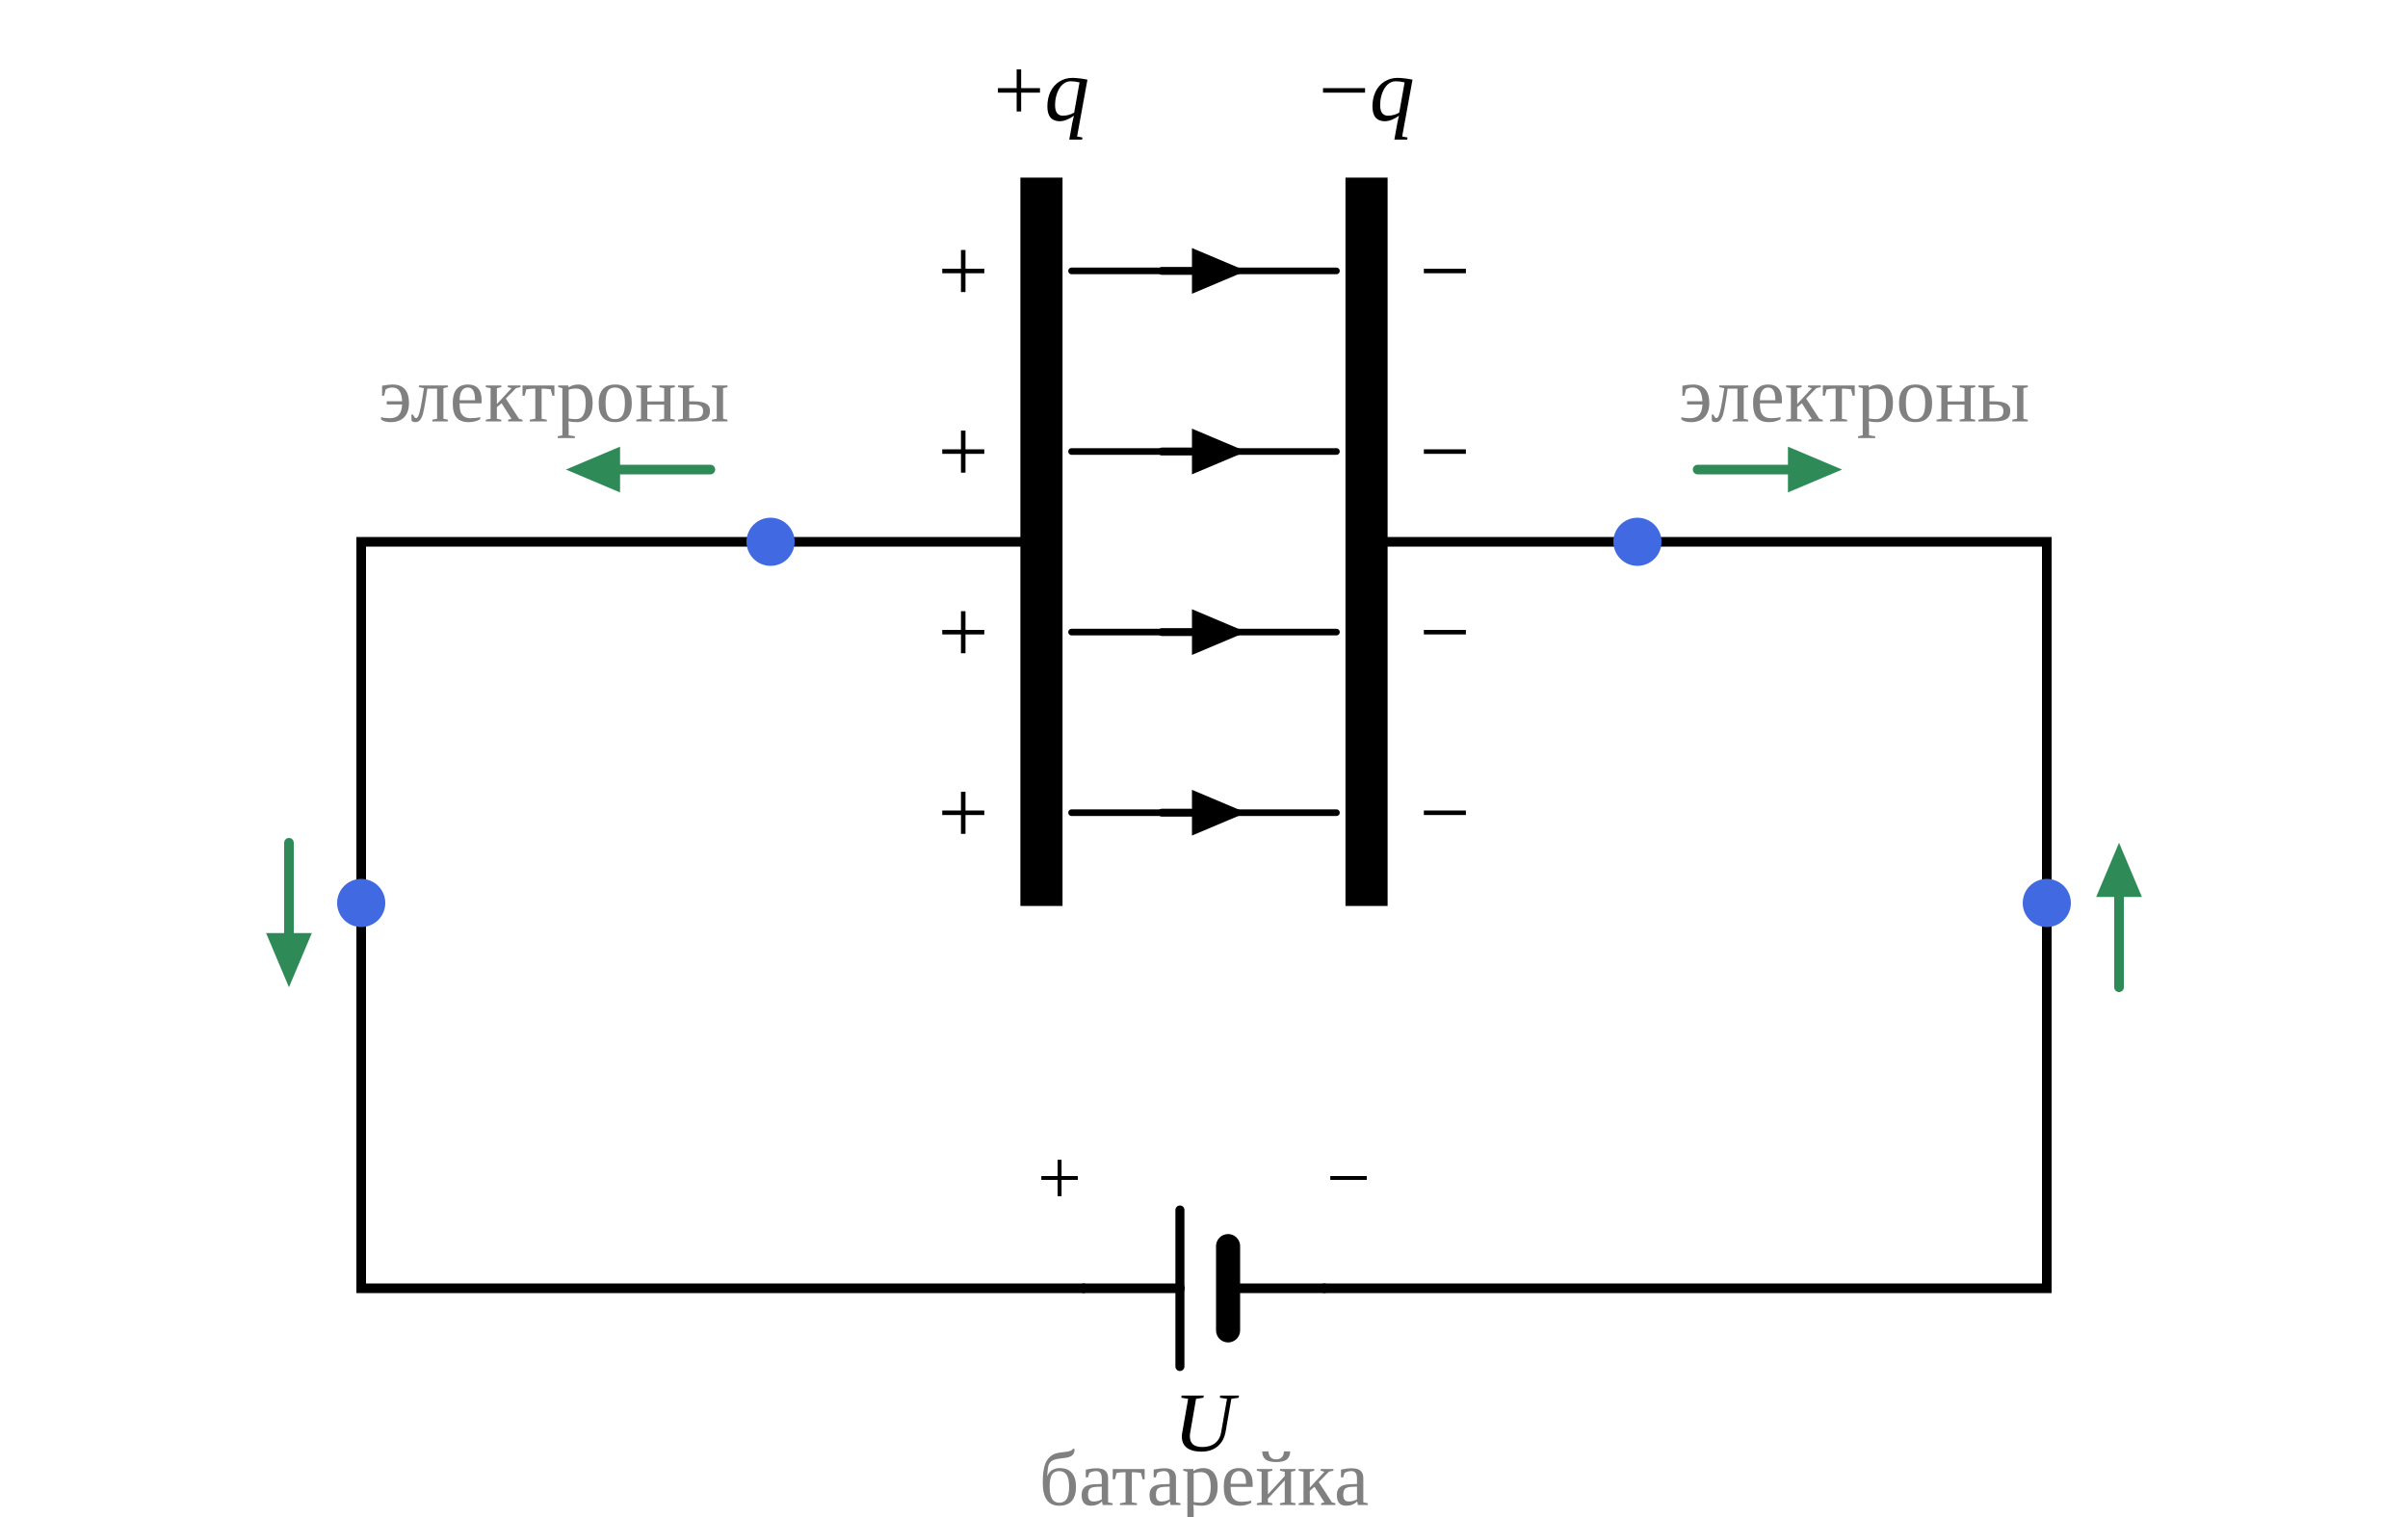
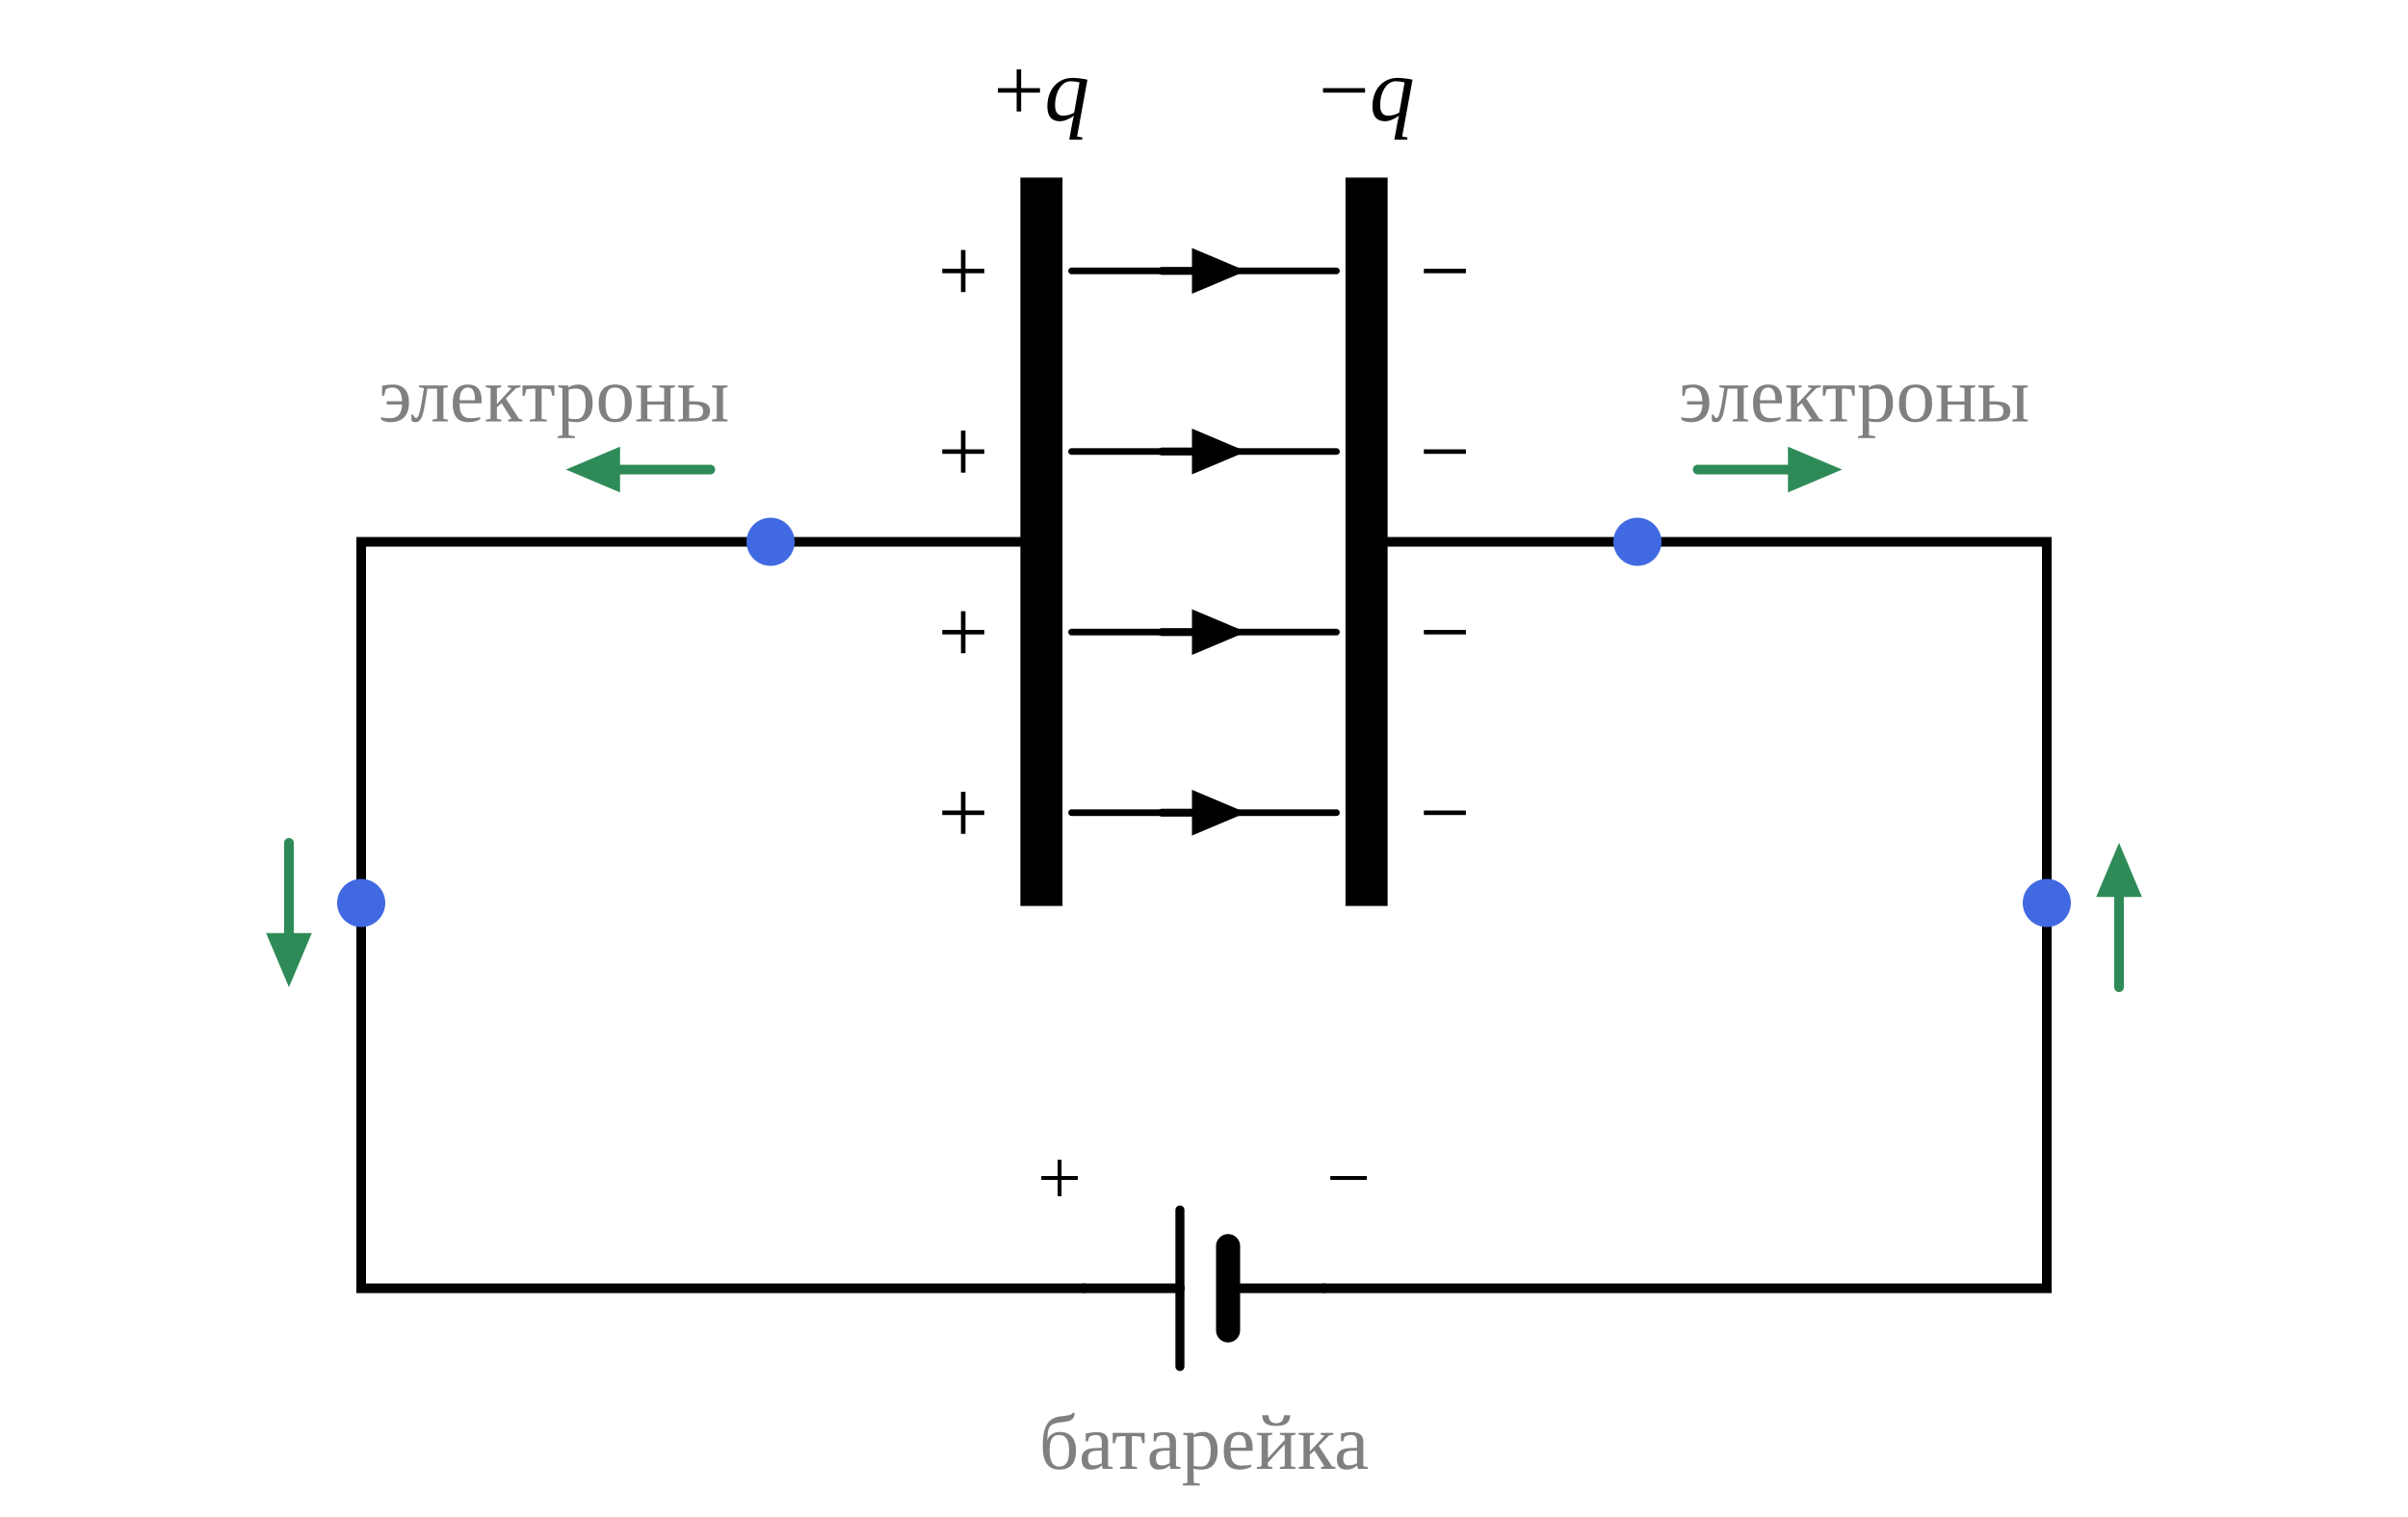
<svg xmlns="http://www.w3.org/2000/svg" viewBox="0 0 400 252" width="400" height="252" class="fig-svg" font-size="14" fill="none" stroke="currentColor" stroke-linecap="round">
  <rect x="170" y="30" width="6" height="120" fill="currentColor" stroke-width="1" />
  <rect x="224" y="30" width="6" height="120" fill="currentColor" stroke-width="1" />
  <text x="160" y="50" text-anchor="middle" font-size="15" fill="currentColor" stroke="none">+</text>
  <text x="240" y="50" text-anchor="middle" font-size="15" fill="currentColor" stroke="none">−</text>
  <text x="160" y="80" text-anchor="middle" font-size="15" fill="currentColor" stroke="none">+</text>
  <text x="240" y="80" text-anchor="middle" font-size="15" fill="currentColor" stroke="none">−</text>
  <text x="160" y="110" text-anchor="middle" font-size="15" fill="currentColor" stroke="none">+</text>
  <text x="240" y="110" text-anchor="middle" font-size="15" fill="currentColor" stroke="none">−</text>
  <text x="160" y="140" text-anchor="middle" font-size="15" fill="currentColor" stroke="none">+</text>
  <text x="240" y="140" text-anchor="middle" font-size="15" fill="currentColor" stroke="none">−</text>
  <path fill="none" stroke-width="1.1" stroke-linejoin="round" d="M178 45L222 45" />
  <path stroke-width="1.3" d="M193 45L200.7 45" />
  <path fill="currentColor" stroke="none" d="M207 45L198 48.8L198 41.2Z" />
  <path fill="none" stroke-width="1.1" stroke-linejoin="round" d="M178 75L222 75" />
  <path stroke-width="1.3" d="M193 75L200.7 75" />
  <path fill="currentColor" stroke="none" d="M207 75L198 78.8L198 71.2Z" />
  <path fill="none" stroke-width="1.1" stroke-linejoin="round" d="M178 105L222 105" />
  <path stroke-width="1.3" d="M193 105L200.7 105" />
  <path fill="currentColor" stroke="none" d="M207 105L198 108.8L198 101.2Z" />
  <path fill="none" stroke-width="1.1" stroke-linejoin="round" d="M178 135L222 135" />
  <path stroke-width="1.3" d="M193 135L200.7 135" />
  <path fill="currentColor" stroke="none" d="M207 135L198 138.8L198 131.2Z" />
  <path fill="none" stroke-width="1.6" d="M170 90L60 90L60 214L180 214" />
  <g stroke-width="1.6" transform="translate(200 214) rotate(0)">
    <path d="M-20 0H-4M4 0H20" />
    <path stroke-width="1.5" d="M-4 -13V13" />
    <path stroke-width="4" d="M4 -7V7" />
  </g>
-   <text x="200" y="241" text-anchor="middle" font-size="14" fill="currentColor" stroke="none">
-     <tspan font-style="italic">U</tspan>
-   </text>
  <path fill="none" stroke-width="1.6" d="M220 214L340 214L340 90L230 90" />
  <text x="173" y="20" text-anchor="middle" font-size="15" fill="currentColor" stroke="none">+<tspan font-style="italic">q</tspan>
  </text>
  <text x="227" y="20" text-anchor="middle" font-size="15" fill="currentColor" stroke="none">−<tspan font-style="italic">q</tspan>
  </text>
  <text x="176" y="200" text-anchor="middle" font-size="13" fill="currentColor" stroke="none">+</text>
  <text x="224" y="200" text-anchor="middle" font-size="13" fill="currentColor" stroke="none">−</text>
  <g class="fig-accent" color="royalblue">
    <circle cx="128" cy="90" r="3.5" fill="currentColor" stroke-width="1" />
  </g>
  <g class="fig-accent" color="royalblue">
    <circle cx="60" cy="150" r="3.5" fill="currentColor" stroke-width="1" />
  </g>
  <g class="fig-vel" color="seagreen">
    <path stroke-width="1.6" d="M118 78L100.3 78" />
    <path fill="currentColor" stroke="none" d="M94 78L103 74.2L103 81.8Z" />
  </g>
  <g class="fig-vel" color="seagreen">
    <path stroke-width="1.6" d="M48 140L48 157.7" />
    <path fill="currentColor" stroke="none" d="M48 164L44.2 155L51.8 155Z" />
  </g>
  <g class="fig-accent" color="royalblue">
    <circle cx="272" cy="90" r="3.5" fill="currentColor" stroke-width="1" />
  </g>
  <g class="fig-accent" color="royalblue">
    <circle cx="340" cy="150" r="3.5" fill="currentColor" stroke-width="1" />
  </g>
  <g class="fig-vel" color="seagreen">
    <path stroke-width="1.6" d="M282 78L299.7 78" />
    <path fill="currentColor" stroke="none" d="M306 78L297 81.8L297 74.2Z" />
  </g>
  <g class="fig-vel" color="seagreen">
    <path stroke-width="1.6" d="M352 164L352 146.3" />
    <path fill="currentColor" stroke="none" d="M352 140L355.8 149L348.2 149Z" />
  </g>
  <g class="fig-muted" color="gray">
    <text x="92" y="70" text-anchor="middle" font-size="13" fill="currentColor" stroke="none">электроны</text>
  </g>
  <g class="fig-muted" color="gray">
    <text x="308" y="70" text-anchor="middle" font-size="13" fill="currentColor" stroke="none">электроны</text>
  </g>
  <g class="fig-muted" color="gray">
-     <text x="200" y="250" text-anchor="middle" font-size="13" fill="currentColor" stroke="none">батарейка</text>
+     <text x="200" y="244" text-anchor="middle" font-size="13" fill="currentColor" stroke="none">батарейка</text>
  </g>
</svg>
